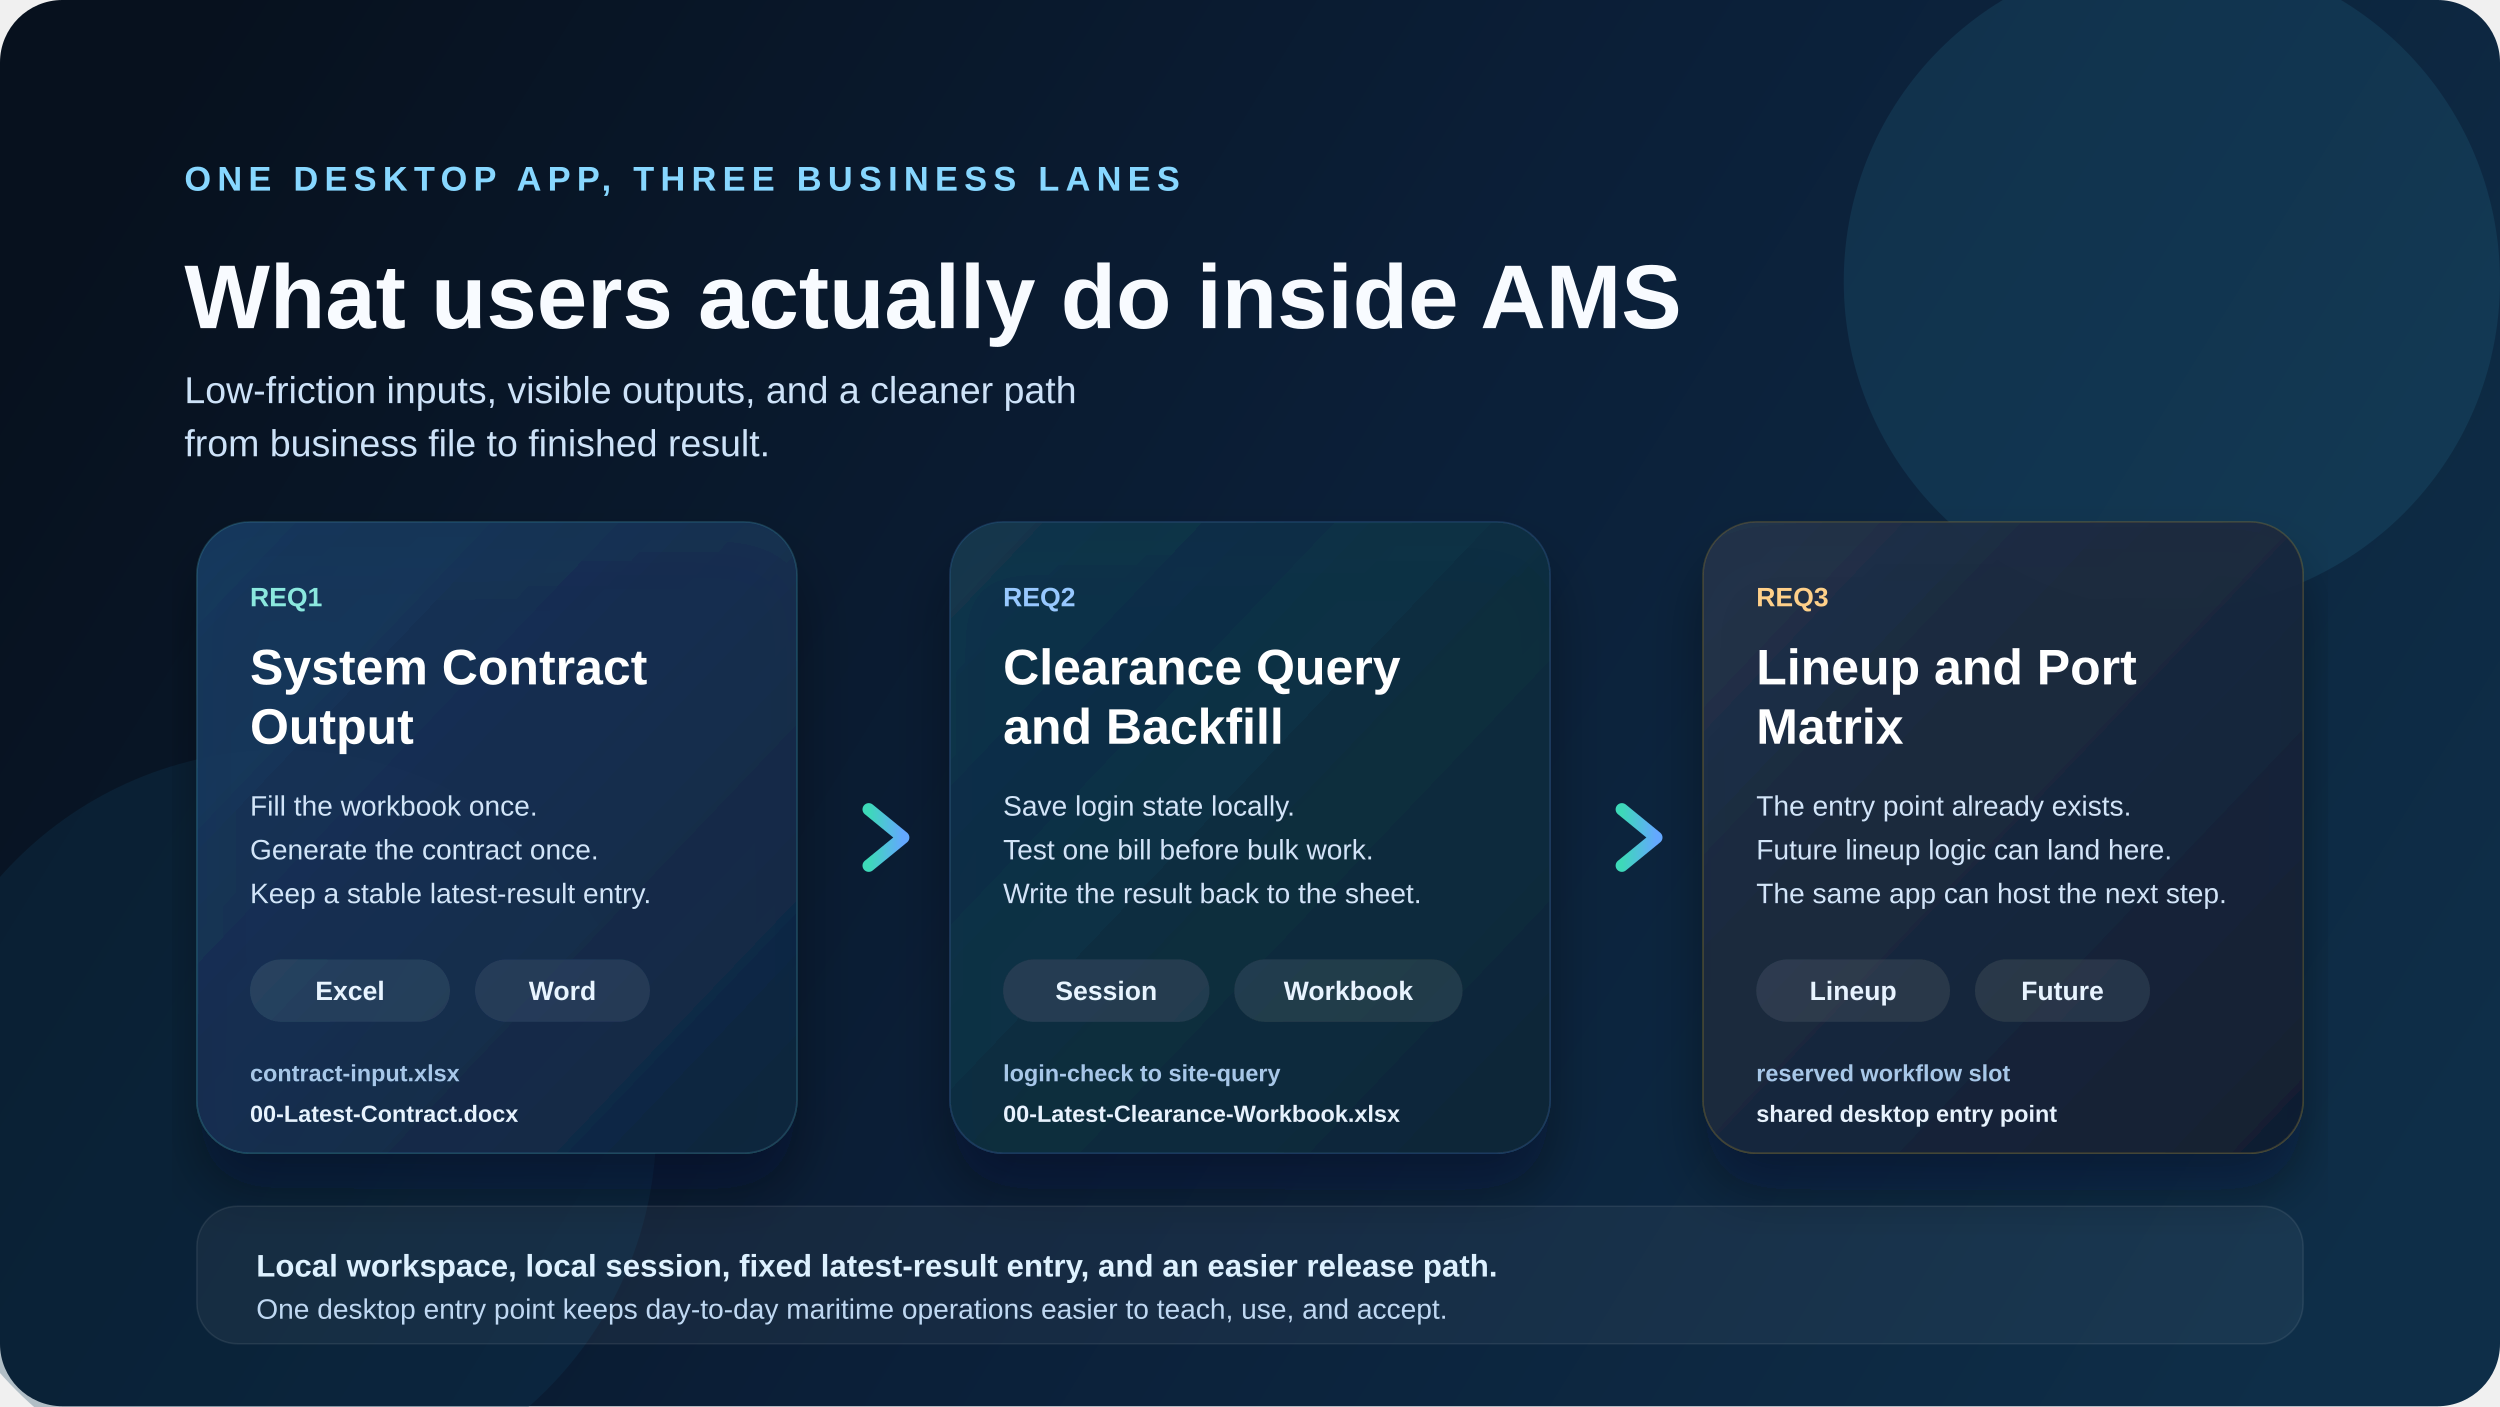
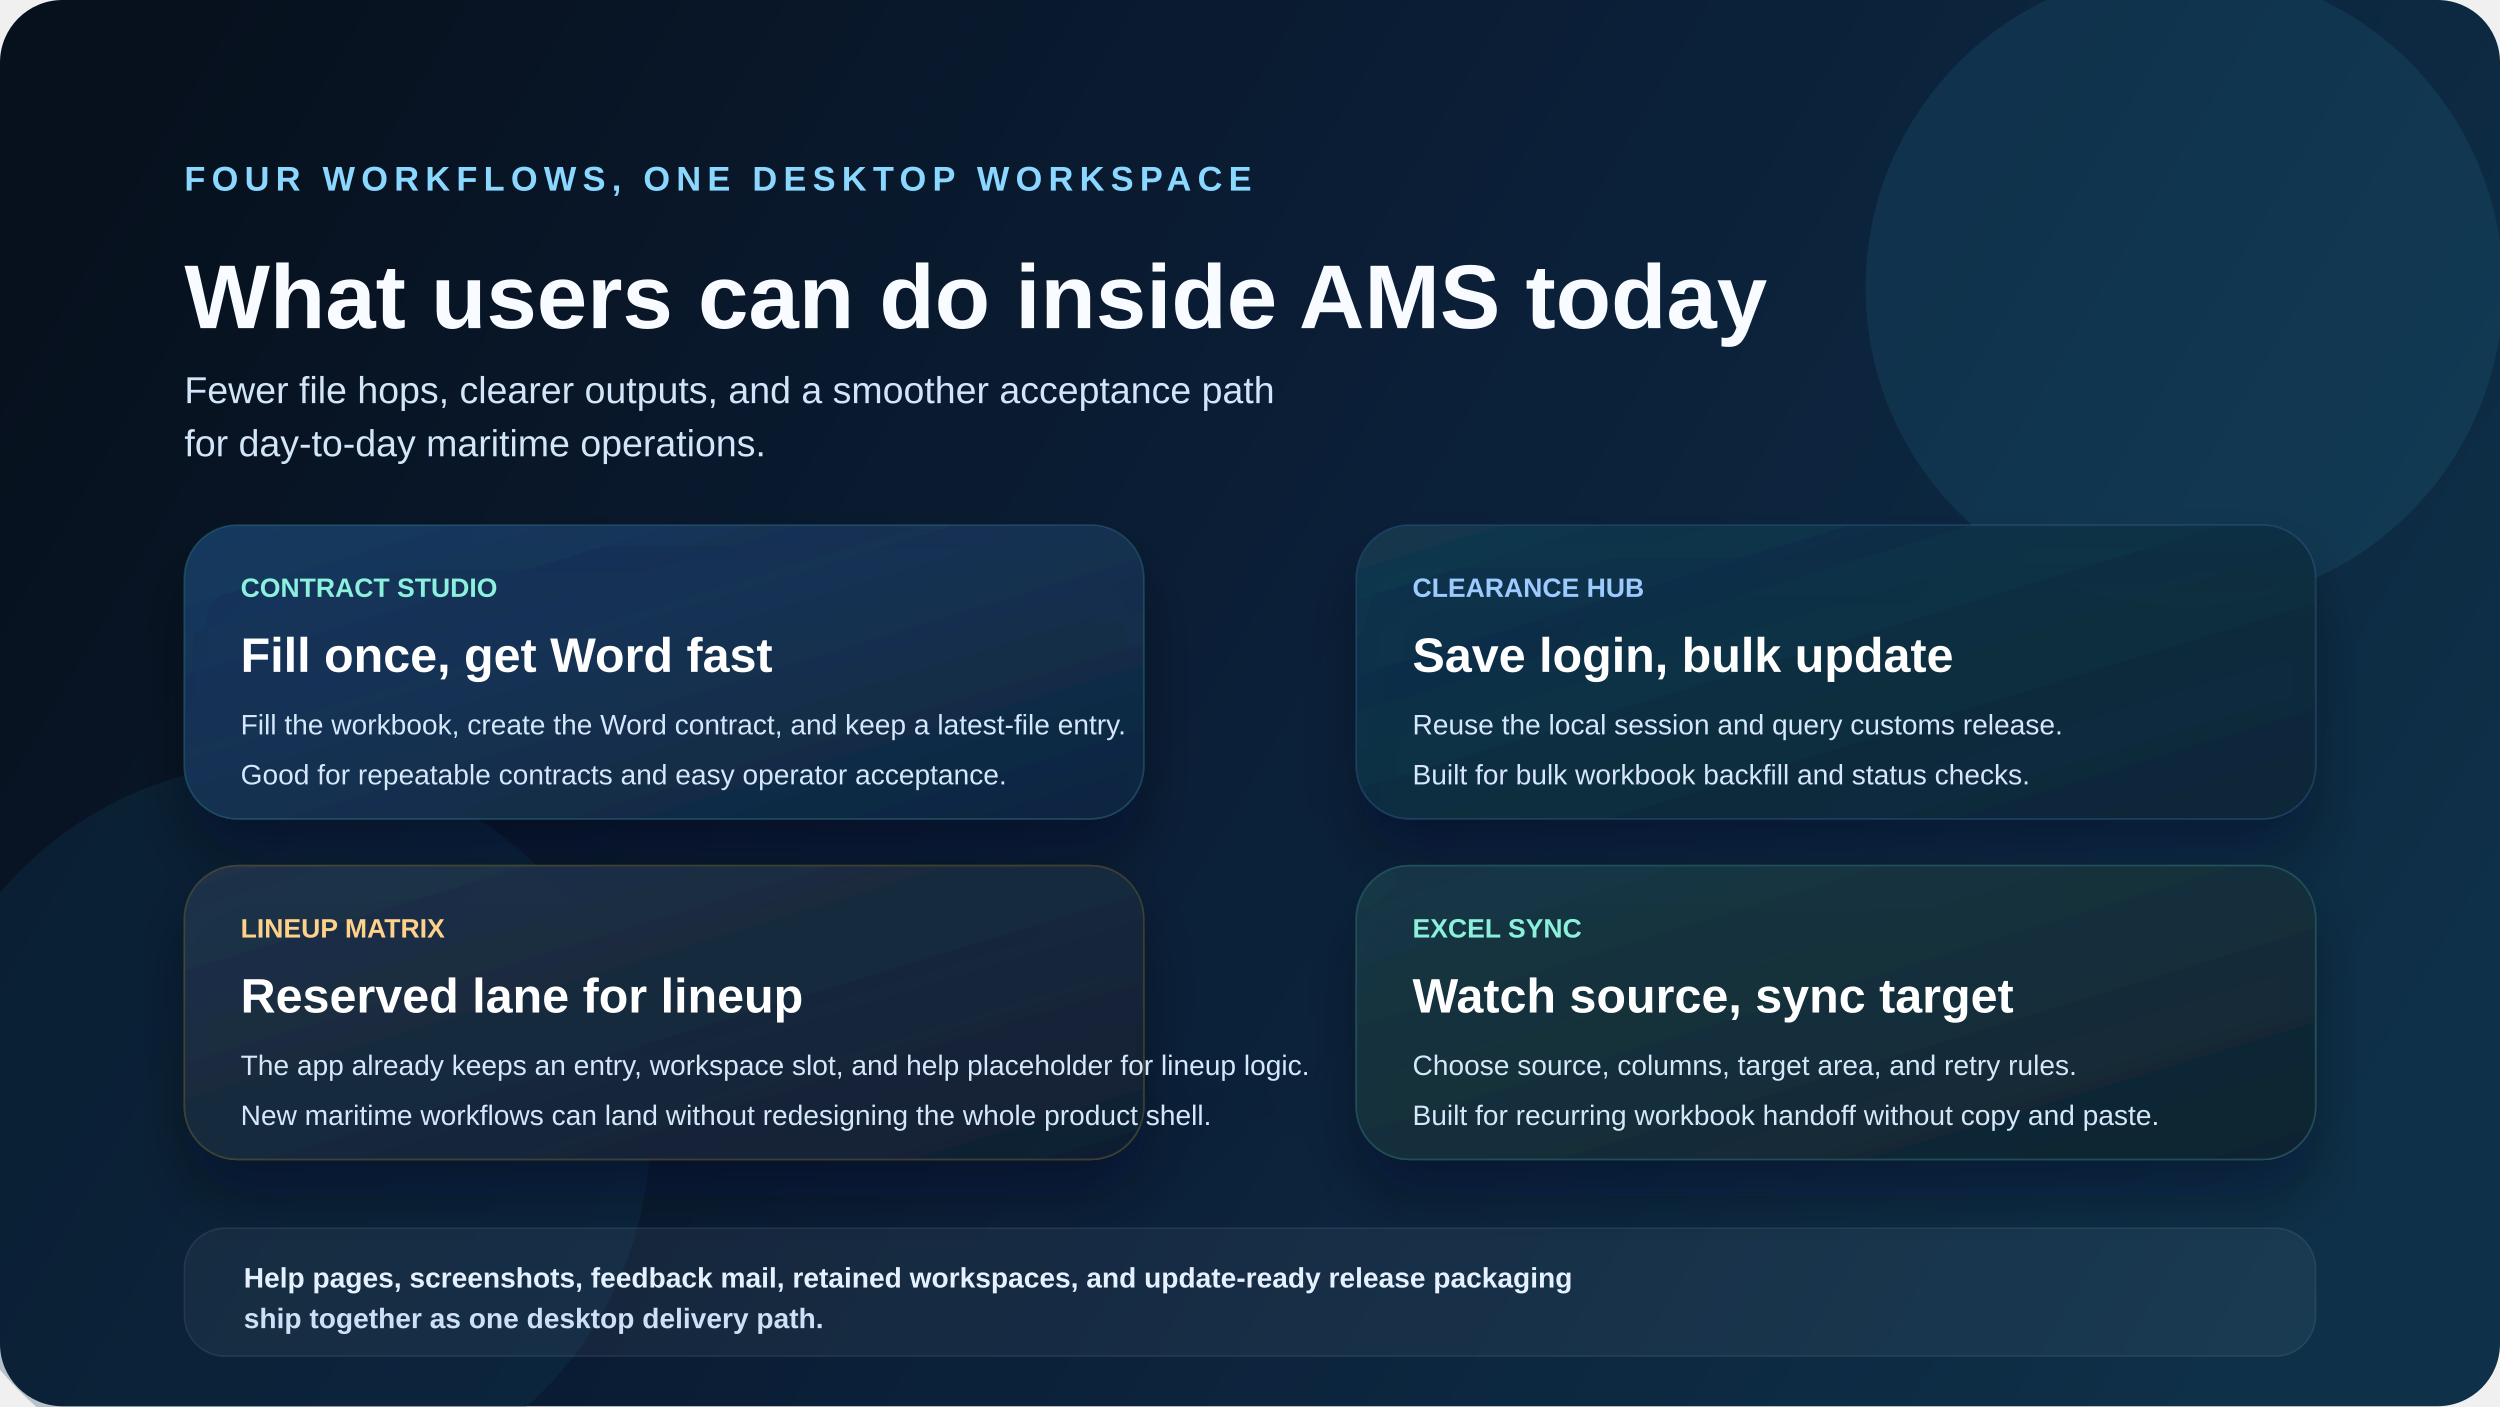
<svg xmlns="http://www.w3.org/2000/svg" width="1600" height="900" viewBox="0 0 1600 900" fill="none">
  <defs>
-     <linearGradient id="bg2" x1="120" y1="30" x2="1480" y2="870" gradientUnits="userSpaceOnUse">
+     <linearGradient id="bg" x1="110" y1="50" x2="1490" y2="860" gradientUnits="userSpaceOnUse">
      <stop stop-color="#07111E" />
      <stop offset="0.5" stop-color="#0B1F38" />
-       <stop offset="1" stop-color="#0E2E48" />
+       <stop offset="1" stop-color="#0E3149" />
    </linearGradient>
    <linearGradient id="cardA" x1="0" y1="0" x2="1" y2="1">
-       <stop stop-color="#173C63" stop-opacity="0.9" />
-       <stop offset="1" stop-color="#10243E" stop-opacity="0.96" />
+       <stop stop-color="#173D64" stop-opacity="0.92" />
+       <stop offset="1" stop-color="#0F253F" stop-opacity="0.98" />
    </linearGradient>
    <linearGradient id="cardB" x1="0" y1="0" x2="1" y2="1">
-       <stop stop-color="#12384E" stop-opacity="0.92" />
+       <stop stop-color="#12394F" stop-opacity="0.92" />
      <stop offset="1" stop-color="#102536" stop-opacity="0.98" />
    </linearGradient>
    <linearGradient id="cardC" x1="0" y1="0" x2="1" y2="1">
-       <stop stop-color="#22324A" stop-opacity="0.94" />
-       <stop offset="1" stop-color="#111E31" stop-opacity="0.98" />
+       <stop stop-color="#20344B" stop-opacity="0.94" />
+       <stop offset="1" stop-color="#101E31" stop-opacity="0.98" />
    </linearGradient>
-     <linearGradient id="arrow" x1="0" y1="0" x2="1" y2="0">
-       <stop stop-color="#3DD9B8" />
-       <stop offset="1" stop-color="#64A8FF" />
+     <linearGradient id="cardD" x1="0" y1="0" x2="1" y2="1">
+       <stop stop-color="#153A47" stop-opacity="0.94" />
+       <stop offset="1" stop-color="#112330" stop-opacity="0.98" />
    </linearGradient>
-     <filter id="shadow2" x="110" y="150" width="1380" height="640" filterUnits="userSpaceOnUse" color-interpolation-filters="sRGB">
+     <filter id="shadow" x="92" y="184" width="1416" height="610" filterUnits="userSpaceOnUse" color-interpolation-filters="sRGB">
      <feDropShadow dx="0" dy="24" stdDeviation="18" flood-color="#010B16" flood-opacity="0.36" />
    </filter>
  </defs>
-   <rect width="1600" height="900" rx="40" fill="url(#bg2)" />
-   <circle cx="180" cy="720" r="240" fill="#103D5B" fill-opacity="0.28" />
-   <circle cx="1390" cy="180" r="210" fill="#2A7C9B" fill-opacity="0.18" />
-   <text x="118" y="122" fill="#87D7FF" font-family="Segoe UI, PingFang SC, Microsoft YaHei, Arial, sans-serif" font-size="22" font-weight="700" letter-spacing="4">ONE DESKTOP APP, THREE BUSINESS LANES</text>
-   <text x="118" y="210" fill="#F8FBFF" font-family="Segoe UI, PingFang SC, Microsoft YaHei, Arial, sans-serif" font-size="58" font-weight="800">What users actually do inside AMS</text>
-   <text x="118" y="258" fill="#CDE2F8" font-family="Segoe UI, PingFang SC, Microsoft YaHei, Arial, sans-serif" font-size="24" font-weight="500">Low-friction inputs, visible outputs, and a cleaner path</text>
-   <text x="118" y="292" fill="#CDE2F8" font-family="Segoe UI, PingFang SC, Microsoft YaHei, Arial, sans-serif" font-size="24" font-weight="500">from business file to finished result.</text>
-   <g filter="url(#shadow2)">
-     <rect x="126" y="334" width="384" height="404" rx="34" fill="url(#cardA)" stroke="#6EE7F9" stroke-opacity="0.16" />
-     <rect x="608" y="334" width="384" height="404" rx="34" fill="url(#cardB)" stroke="#60A5FA" stroke-opacity="0.16" />
-     <rect x="1090" y="334" width="384" height="404" rx="34" fill="url(#cardC)" stroke="#FBBF24" stroke-opacity="0.18" />
-     <text x="160" y="388" fill="#8BE8DE" font-family="Segoe UI, PingFang SC, Microsoft YaHei, Arial, sans-serif" font-size="17" font-weight="700">REQ1</text>
-     <text x="160" y="438" fill="#FFFFFF" font-family="Segoe UI, PingFang SC, Microsoft YaHei, Arial, sans-serif" font-size="32" font-weight="800">System Contract</text>
-     <text x="160" y="476" fill="#FFFFFF" font-family="Segoe UI, PingFang SC, Microsoft YaHei, Arial, sans-serif" font-size="32" font-weight="800">Output</text>
-     <text x="160" y="522" fill="#D2E4F8" font-family="Segoe UI, PingFang SC, Microsoft YaHei, Arial, sans-serif" font-size="18" font-weight="500">Fill the workbook once.</text>
-     <text x="160" y="550" fill="#D2E4F8" font-family="Segoe UI, PingFang SC, Microsoft YaHei, Arial, sans-serif" font-size="18" font-weight="500">Generate the contract once.</text>
-     <text x="160" y="578" fill="#D2E4F8" font-family="Segoe UI, PingFang SC, Microsoft YaHei, Arial, sans-serif" font-size="18" font-weight="500">Keep a stable latest-result entry.</text>
-     <rect x="160" y="614" width="128" height="40" rx="20" fill="#FFFFFF" fill-opacity="0.08" />
-     <rect x="304" y="614" width="112" height="40" rx="20" fill="#FFFFFF" fill-opacity="0.08" />
-     <text x="224" y="640" text-anchor="middle" fill="#E8F4FF" font-family="Segoe UI, PingFang SC, Microsoft YaHei, Arial, sans-serif" font-size="17" font-weight="700">Excel</text>
-     <text x="360" y="640" text-anchor="middle" fill="#E8F4FF" font-family="Segoe UI, PingFang SC, Microsoft YaHei, Arial, sans-serif" font-size="17" font-weight="700">Word</text>
-     <text x="160" y="692" fill="#A7C7E8" font-family="Consolas, Segoe UI, Arial, monospace" font-size="15" font-weight="600">contract-input.xlsx</text>
-     <text x="160" y="718" fill="#E7F2FD" font-family="Consolas, Segoe UI, Arial, monospace" font-size="15" font-weight="600">00-Latest-Contract.docx</text>
-     <text x="642" y="388" fill="#97C8FF" font-family="Segoe UI, PingFang SC, Microsoft YaHei, Arial, sans-serif" font-size="17" font-weight="700">REQ2</text>
-     <text x="642" y="438" fill="#FFFFFF" font-family="Segoe UI, PingFang SC, Microsoft YaHei, Arial, sans-serif" font-size="32" font-weight="800">Clearance Query</text>
-     <text x="642" y="476" fill="#FFFFFF" font-family="Segoe UI, PingFang SC, Microsoft YaHei, Arial, sans-serif" font-size="32" font-weight="800">and Backfill</text>
-     <text x="642" y="522" fill="#D2E4F8" font-family="Segoe UI, PingFang SC, Microsoft YaHei, Arial, sans-serif" font-size="18" font-weight="500">Save login state locally.</text>
-     <text x="642" y="550" fill="#D2E4F8" font-family="Segoe UI, PingFang SC, Microsoft YaHei, Arial, sans-serif" font-size="18" font-weight="500">Test one bill before bulk work.</text>
-     <text x="642" y="578" fill="#D2E4F8" font-family="Segoe UI, PingFang SC, Microsoft YaHei, Arial, sans-serif" font-size="18" font-weight="500">Write the result back to the sheet.</text>
-     <rect x="642" y="614" width="132" height="40" rx="20" fill="#FFFFFF" fill-opacity="0.08" />
-     <rect x="790" y="614" width="146" height="40" rx="20" fill="#FFFFFF" fill-opacity="0.08" />
-     <text x="708" y="640" text-anchor="middle" fill="#E8F4FF" font-family="Segoe UI, PingFang SC, Microsoft YaHei, Arial, sans-serif" font-size="17" font-weight="700">Session</text>
-     <text x="863" y="640" text-anchor="middle" fill="#E8F4FF" font-family="Segoe UI, PingFang SC, Microsoft YaHei, Arial, sans-serif" font-size="17" font-weight="700">Workbook</text>
-     <text x="642" y="692" fill="#A7C7E8" font-family="Consolas, Segoe UI, Arial, monospace" font-size="15" font-weight="600">login-check to site-query</text>
-     <text x="642" y="718" fill="#E7F2FD" font-family="Consolas, Segoe UI, Arial, monospace" font-size="15" font-weight="600">00-Latest-Clearance-Workbook.xlsx</text>
-     <text x="1124" y="388" fill="#FFD089" font-family="Segoe UI, PingFang SC, Microsoft YaHei, Arial, sans-serif" font-size="17" font-weight="700">REQ3</text>
-     <text x="1124" y="438" fill="#FFFFFF" font-family="Segoe UI, PingFang SC, Microsoft YaHei, Arial, sans-serif" font-size="32" font-weight="800">Lineup and Port</text>
-     <text x="1124" y="476" fill="#FFFFFF" font-family="Segoe UI, PingFang SC, Microsoft YaHei, Arial, sans-serif" font-size="32" font-weight="800">Matrix</text>
-     <text x="1124" y="522" fill="#D2E4F8" font-family="Segoe UI, PingFang SC, Microsoft YaHei, Arial, sans-serif" font-size="18" font-weight="500">The entry point already exists.</text>
-     <text x="1124" y="550" fill="#D2E4F8" font-family="Segoe UI, PingFang SC, Microsoft YaHei, Arial, sans-serif" font-size="18" font-weight="500">Future lineup logic can land here.</text>
-     <text x="1124" y="578" fill="#D2E4F8" font-family="Segoe UI, PingFang SC, Microsoft YaHei, Arial, sans-serif" font-size="18" font-weight="500">The same app can host the next step.</text>
-     <rect x="1124" y="614" width="124" height="40" rx="20" fill="#FFFFFF" fill-opacity="0.08" />
-     <rect x="1264" y="614" width="112" height="40" rx="20" fill="#FFFFFF" fill-opacity="0.08" />
-     <text x="1186" y="640" text-anchor="middle" fill="#E8F4FF" font-family="Segoe UI, PingFang SC, Microsoft YaHei, Arial, sans-serif" font-size="17" font-weight="700">Lineup</text>
-     <text x="1320" y="640" text-anchor="middle" fill="#E8F4FF" font-family="Segoe UI, PingFang SC, Microsoft YaHei, Arial, sans-serif" font-size="17" font-weight="700">Future</text>
-     <text x="1124" y="692" fill="#A7C7E8" font-family="Consolas, Segoe UI, Arial, monospace" font-size="15" font-weight="600">reserved workflow slot</text>
-     <text x="1124" y="718" fill="#E7F2FD" font-family="Consolas, Segoe UI, Arial, monospace" font-size="15" font-weight="600">shared desktop entry point</text>
+   <rect width="1600" height="900" rx="40" fill="url(#bg)" />
+   <circle cx="180" cy="724" r="236" fill="#123E5E" fill-opacity="0.26" />
+   <circle cx="1398" cy="184" r="204" fill="#2B7E9E" fill-opacity="0.16" />
+   <text x="118" y="122" fill="#8AD7FF" font-family="Segoe UI, PingFang SC, Microsoft YaHei, Arial, sans-serif" font-size="22" font-weight="700" letter-spacing="4">FOUR WORKFLOWS, ONE DESKTOP WORKSPACE</text>
+   <text x="118" y="210" fill="#F8FBFF" font-family="Segoe UI, PingFang SC, Microsoft YaHei, Arial, sans-serif" font-size="58" font-weight="800">What users can do inside AMS today</text>
+   <text x="118" y="258" fill="#D2E5F9" font-family="Segoe UI, PingFang SC, Microsoft YaHei, Arial, sans-serif" font-size="24" font-weight="500">Fewer file hops, clearer outputs, and a smoother acceptance path</text>
+   <text x="118" y="292" fill="#D2E5F9" font-family="Segoe UI, PingFang SC, Microsoft YaHei, Arial, sans-serif" font-size="24" font-weight="500">for day-to-day maritime operations.</text>
+   <g filter="url(#shadow)">
+     <rect x="118" y="336" width="614" height="188" rx="34" fill="url(#cardA)" stroke="#6EE7F9" stroke-opacity="0.16" />
+     <rect x="868" y="336" width="614" height="188" rx="34" fill="url(#cardB)" stroke="#60A5FA" stroke-opacity="0.16" />
+     <rect x="118" y="554" width="614" height="188" rx="34" fill="url(#cardC)" stroke="#FBBF24" stroke-opacity="0.18" />
+     <rect x="868" y="554" width="614" height="188" rx="34" fill="url(#cardD)" stroke="#6AE8D4" stroke-opacity="0.18" />
+     <text x="154" y="382" fill="#8CF0DD" font-family="Segoe UI, PingFang SC, Microsoft YaHei, Arial, sans-serif" font-size="17" font-weight="700">CONTRACT STUDIO</text>
+     <text x="154" y="430" fill="#FFFFFF" font-family="Segoe UI, PingFang SC, Microsoft YaHei, Arial, sans-serif" font-size="31" font-weight="800">Fill once, get Word fast</text>
+     <text x="154" y="470" fill="#D5E7FA" font-family="Segoe UI, PingFang SC, Microsoft YaHei, Arial, sans-serif" font-size="18" font-weight="500">Fill the workbook, create the Word contract, and keep a latest-file entry.</text>
+     <text x="154" y="502" fill="#D5E7FA" font-family="Segoe UI, PingFang SC, Microsoft YaHei, Arial, sans-serif" font-size="18" font-weight="500">Good for repeatable contracts and easy operator acceptance.</text>
+     <text x="904" y="382" fill="#9DCBFF" font-family="Segoe UI, PingFang SC, Microsoft YaHei, Arial, sans-serif" font-size="17" font-weight="700">CLEARANCE HUB</text>
+     <text x="904" y="430" fill="#FFFFFF" font-family="Segoe UI, PingFang SC, Microsoft YaHei, Arial, sans-serif" font-size="31" font-weight="800">Save login, bulk update</text>
+     <text x="904" y="470" fill="#D5E7FA" font-family="Segoe UI, PingFang SC, Microsoft YaHei, Arial, sans-serif" font-size="18" font-weight="500">Reuse the local session and query customs release.</text>
+     <text x="904" y="502" fill="#D5E7FA" font-family="Segoe UI, PingFang SC, Microsoft YaHei, Arial, sans-serif" font-size="18" font-weight="500">Built for bulk workbook backfill and status checks.</text>
+     <text x="154" y="600" fill="#FFD28C" font-family="Segoe UI, PingFang SC, Microsoft YaHei, Arial, sans-serif" font-size="17" font-weight="700">LINEUP MATRIX</text>
+     <text x="154" y="648" fill="#FFFFFF" font-family="Segoe UI, PingFang SC, Microsoft YaHei, Arial, sans-serif" font-size="31" font-weight="800">Reserved lane for lineup</text>
+     <text x="154" y="688" fill="#D5E7FA" font-family="Segoe UI, PingFang SC, Microsoft YaHei, Arial, sans-serif" font-size="18" font-weight="500">The app already keeps an entry, workspace slot, and help placeholder for lineup logic.</text>
+     <text x="154" y="720" fill="#D5E7FA" font-family="Segoe UI, PingFang SC, Microsoft YaHei, Arial, sans-serif" font-size="18" font-weight="500">New maritime workflows can land without redesigning the whole product shell.</text>
+     <text x="904" y="600" fill="#8DF0DB" font-family="Segoe UI, PingFang SC, Microsoft YaHei, Arial, sans-serif" font-size="17" font-weight="700">EXCEL SYNC</text>
+     <text x="904" y="648" fill="#FFFFFF" font-family="Segoe UI, PingFang SC, Microsoft YaHei, Arial, sans-serif" font-size="31" font-weight="800">Watch source, sync target</text>
+     <text x="904" y="688" fill="#D5E7FA" font-family="Segoe UI, PingFang SC, Microsoft YaHei, Arial, sans-serif" font-size="18" font-weight="500">Choose source, columns, target area, and retry rules.</text>
+     <text x="904" y="720" fill="#D5E7FA" font-family="Segoe UI, PingFang SC, Microsoft YaHei, Arial, sans-serif" font-size="18" font-weight="500">Built for recurring workbook handoff without copy and paste.</text>
  </g>
-   <path d="M530 536H590" stroke="url(#arrow)" stroke-width="8" stroke-linecap="round" />
-   <path d="M1012 536H1072" stroke="url(#arrow)" stroke-width="8" stroke-linecap="round" />
-   <path d="M578 536L556 518M578 536L556 554" stroke="url(#arrow)" stroke-width="8" stroke-linecap="round" stroke-linejoin="round" />
-   <path d="M1060 536L1038 518M1060 536L1038 554" stroke="url(#arrow)" stroke-width="8" stroke-linecap="round" stroke-linejoin="round" />
-   <rect x="126" y="772" width="1348" height="88" rx="26" fill="#FFFFFF" fill-opacity="0.05" stroke="#FFFFFF" stroke-opacity="0.08" />
-   <text x="164" y="817" fill="#DDF1FF" font-family="Segoe UI, PingFang SC, Microsoft YaHei, Arial, sans-serif" font-size="20" font-weight="700">Local workspace, local session, fixed latest-result entry, and an easier release path.</text>
-   <text x="164" y="844" fill="#BFD8F2" font-family="Segoe UI, PingFang SC, Microsoft YaHei, Arial, sans-serif" font-size="18" font-weight="500">One desktop entry point keeps day-to-day maritime operations easier to teach, use, and accept.</text>
+   <rect x="118" y="786" width="1364" height="82" rx="26" fill="#FFFFFF" fill-opacity="0.05" stroke="#FFFFFF" stroke-opacity="0.08" />
+   <text x="156" y="824" fill="#E6F1FF" font-family="Segoe UI, PingFang SC, Microsoft YaHei, Arial, sans-serif" font-size="18" font-weight="700">Help pages, screenshots, feedback mail, retained workspaces, and update-ready release packaging</text>
+   <text x="156" y="850" fill="#CDE0F5" font-family="Segoe UI, PingFang SC, Microsoft YaHei, Arial, sans-serif" font-size="18" font-weight="600">ship together as one desktop delivery path.</text>
</svg>
